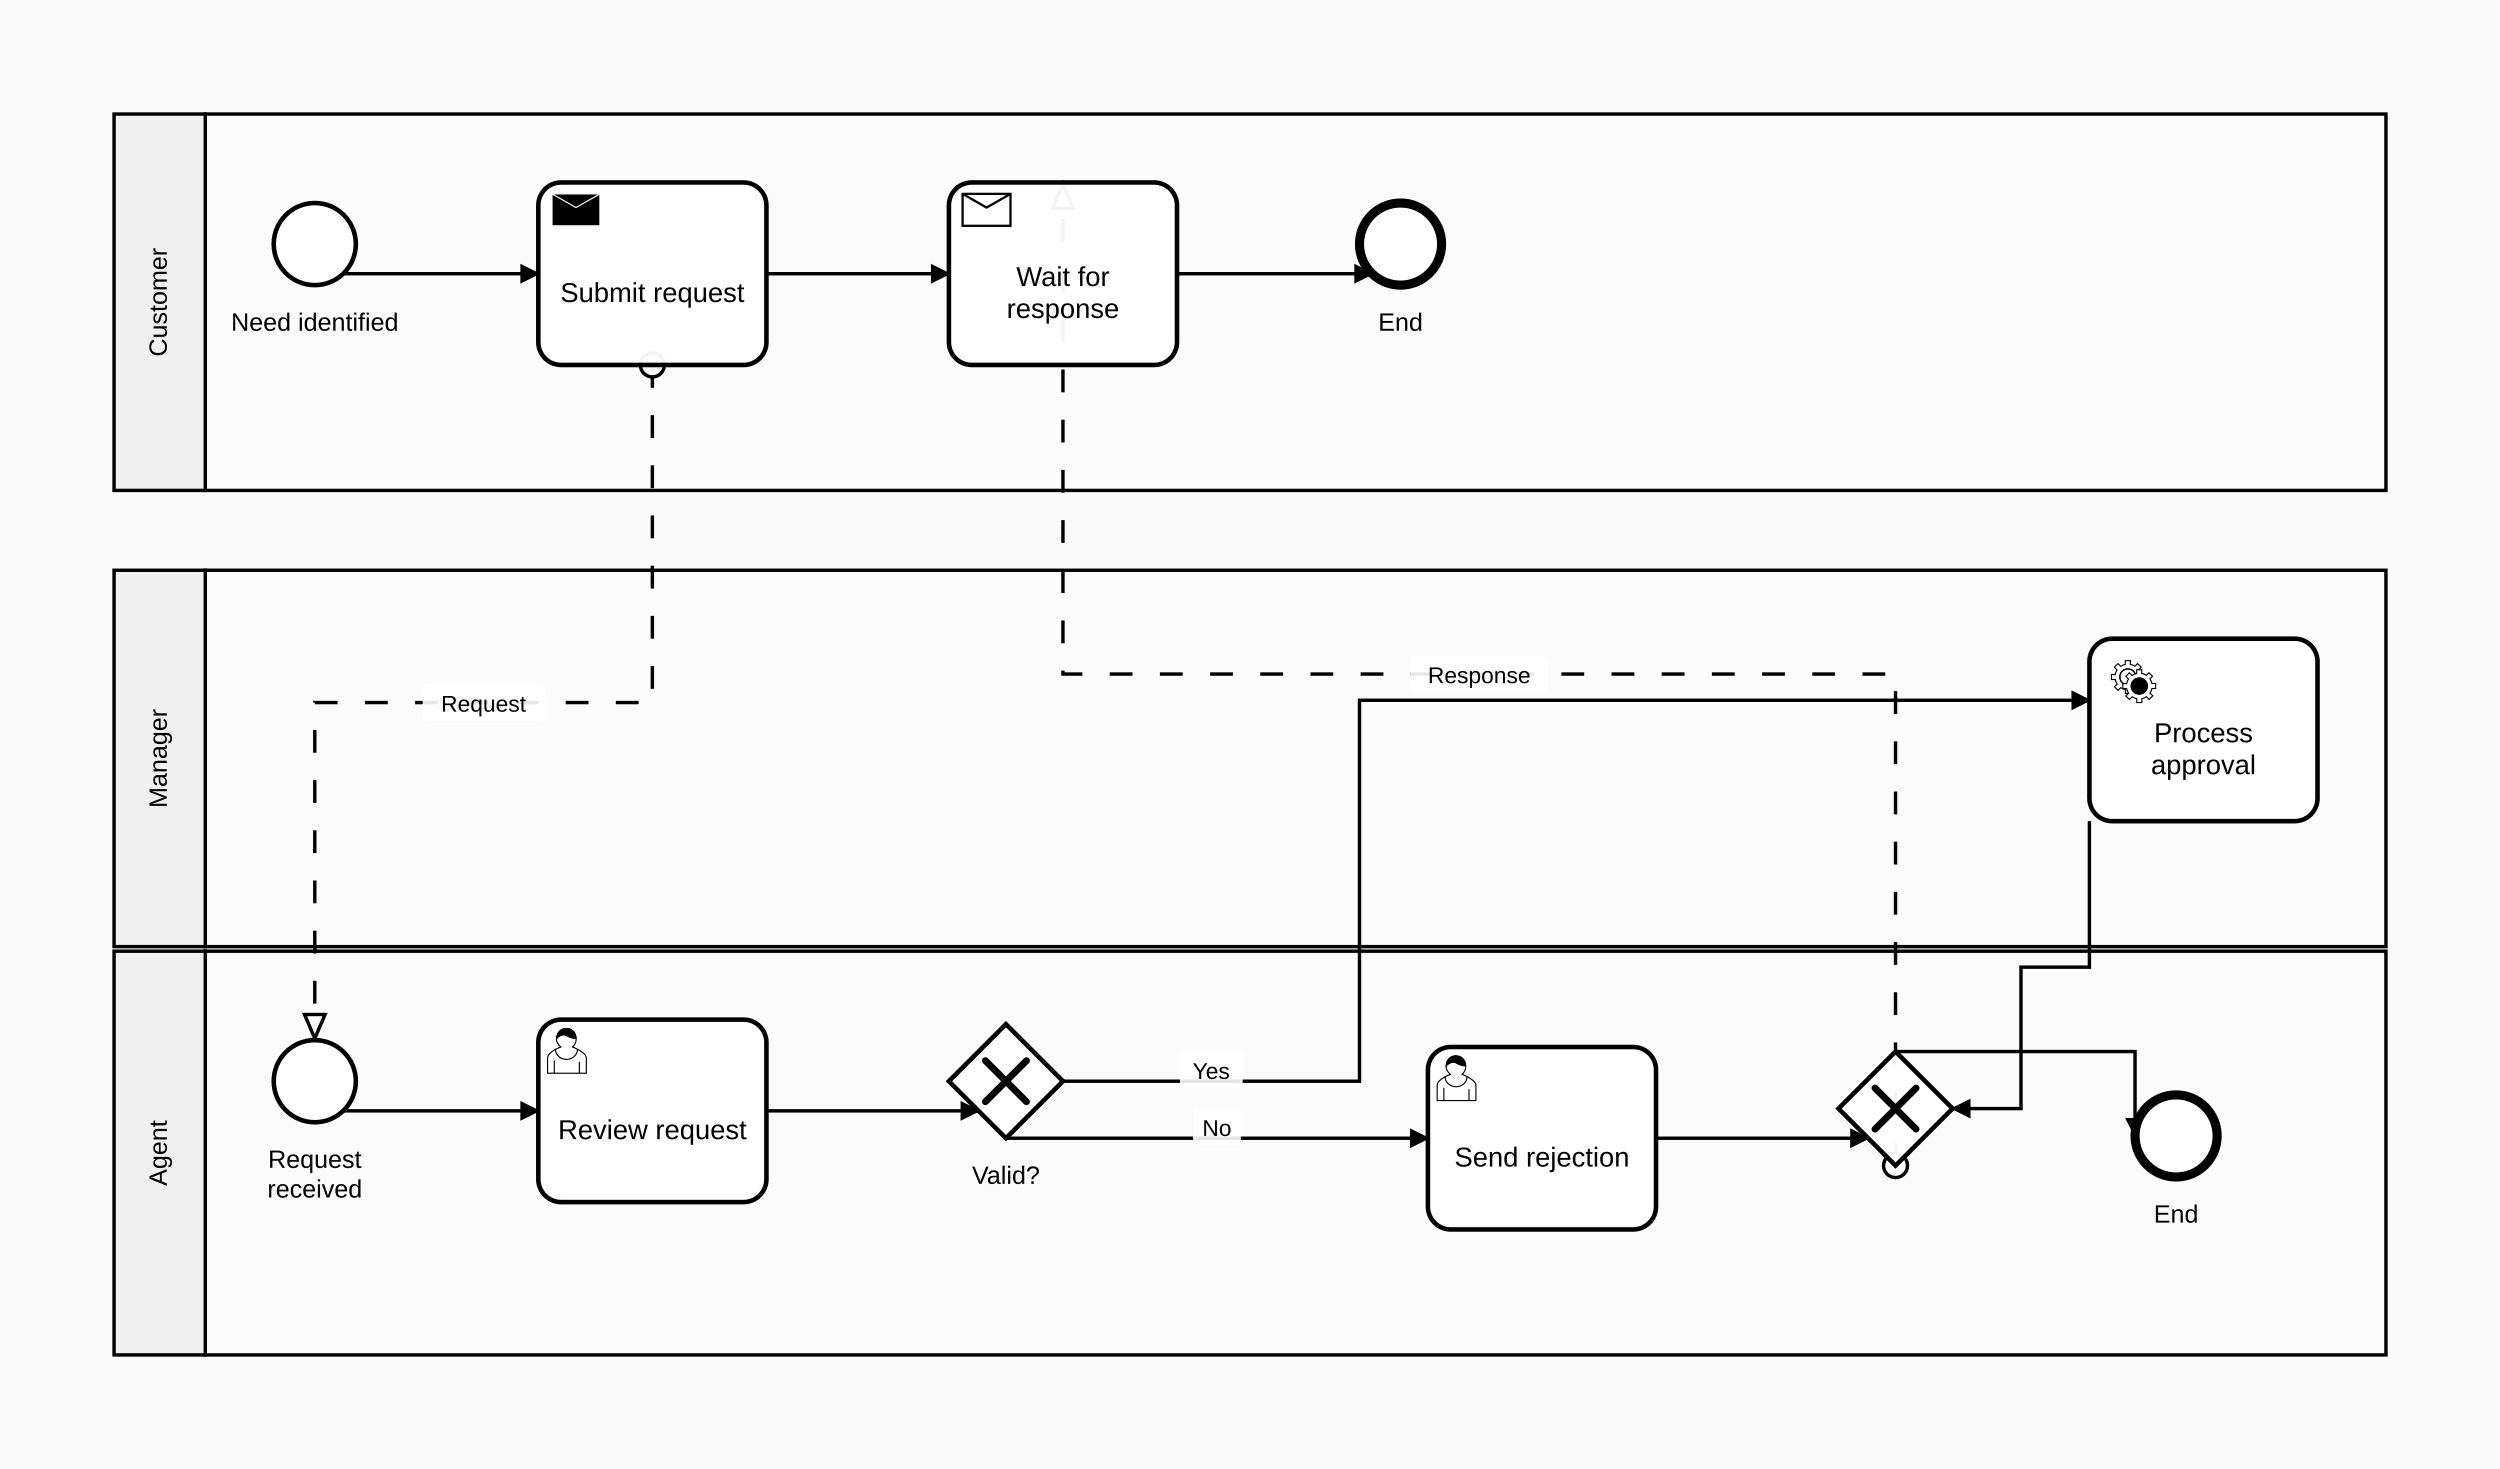
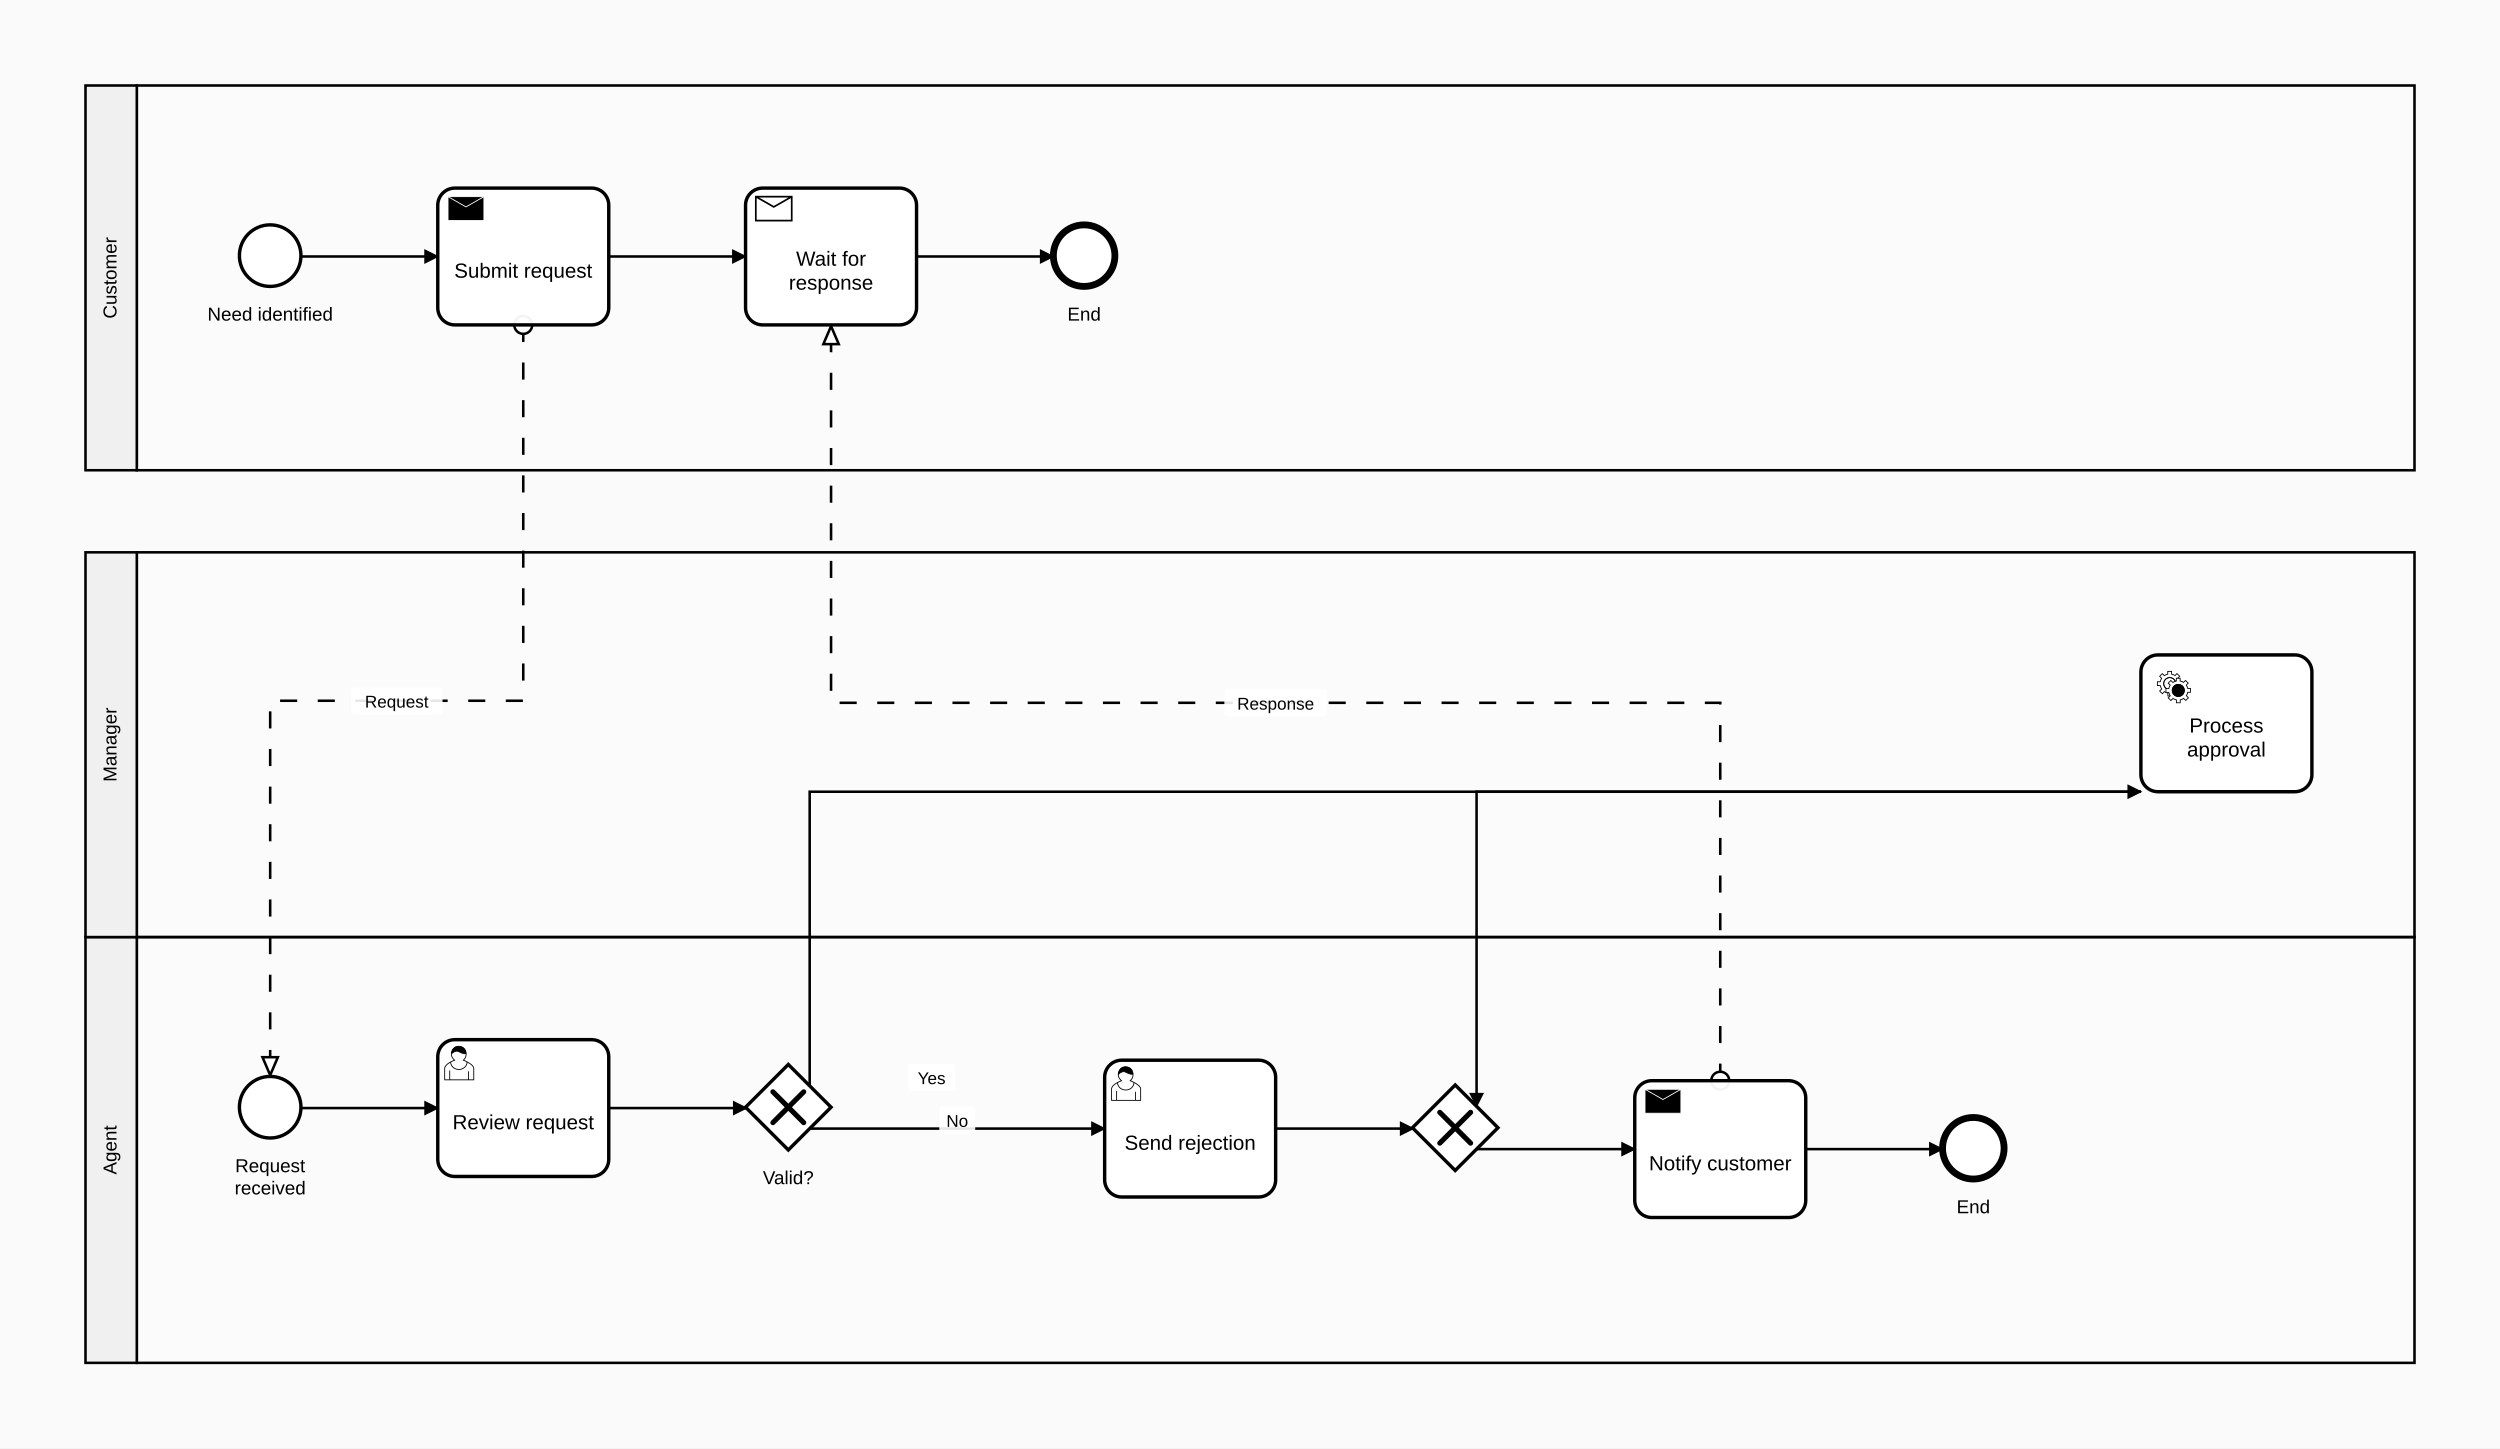
- <svg xmlns="http://www.w3.org/2000/svg" width="1096" height="644" viewBox="0 0 1096 644" font-family="Arial, sans-serif">
+ <svg xmlns="http://www.w3.org/2000/svg" width="1462" height="847" viewBox="0 0 1462 847" font-family="Arial, sans-serif">
  <defs>
    <marker id="seq-end" viewBox="0 0 20 20" refX="11" refY="10" markerWidth="10" markerHeight="10" orient="auto">
      <path d="M 1 5 L 11 10 L 1 15 Z" fill="#000000" stroke="#000000" stroke-width="1" />
    </marker>
    <marker id="seq-default-src" viewBox="0 0 20 20" refX="6" refY="10" markerWidth="10" markerHeight="10" orient="auto">
      <path d="M 6 3 L 10 17" stroke="#000000" stroke-width="1.5" />
    </marker>
    <marker id="seq-conditional-src" viewBox="0 0 20 20" refX="1" refY="10" markerWidth="12" markerHeight="12" orient="auto">
      <path d="M 1 10 L 8 6 L 15 10 L 8 14 Z" fill="#ffffff" stroke="#000000" stroke-width="1" />
    </marker>
    <marker id="msg-start" viewBox="0 0 20 20" refX="6" refY="6" markerWidth="20" markerHeight="20" orient="auto">
      <circle cx="6" cy="6" r="3.5" fill="#ffffff" stroke="#000000" stroke-width="1" />
    </marker>
    <marker id="msg-end" viewBox="0 0 20 20" refX="8.5" refY="5" markerWidth="20" markerHeight="20" orient="auto">
      <path d="m 1 5 l 0 -3 l 7 3 l -7 3 z" fill="#ffffff" stroke="#000000" stroke-width="1" stroke-linecap="butt" />
    </marker>
    <marker id="assoc-end" viewBox="0 0 20 20" refX="11" refY="10" markerWidth="10" markerHeight="10" orient="auto">
      <path d="M 1 5 L 11 10 L 1 15" fill="none" stroke="#000000" stroke-width="1.5" />
    </marker>
  </defs>
-   <rect width="1096" height="644" fill="#fafafa" />
-   <rect x="90" y="50" width="956" height="165" fill="#ffffff" fill-opacity="0.25" stroke="#000000" stroke-width="1.5" />
-   <rect x="50" y="50" width="40" height="165" fill="#f0f0f0" stroke="#000000" stroke-width="1.5" />
-   <text x="70" y="132.5" text-anchor="middle" dominant-baseline="middle" font-size="11" fill="#000000" transform="rotate(-90,70,132.5)">Customer</text>
-   <rect x="90" y="417" width="956" height="177" fill="#ffffff" fill-opacity="0.25" stroke="#000000" stroke-width="1.5" />
-   <rect x="50" y="417" width="40" height="177" fill="#f0f0f0" stroke="#000000" stroke-width="1.5" />
-   <text x="70" y="505.5" text-anchor="middle" dominant-baseline="middle" font-size="11" fill="#000000" transform="rotate(-90,70,505.5)">Agent</text>
-   <rect x="90" y="250" width="956" height="165" fill="#ffffff" fill-opacity="0.25" stroke="#000000" stroke-width="1.5" />
-   <rect x="50" y="250" width="40" height="165" fill="#f0f0f0" stroke="#000000" stroke-width="1.5" />
-   <text x="70" y="332.5" text-anchor="middle" dominant-baseline="middle" font-size="11" fill="#000000" transform="rotate(-90,70,332.5)">Manager</text>
-   <path d="M 150.4 120 L 236 120" stroke="#000000" stroke-width="1.5" fill="none" marker-end="url(#seq-end)" />
-   <path d="M 336 120 L 416 120" stroke="#000000" stroke-width="1.5" fill="none" marker-end="url(#seq-end)" />
-   <path d="M 516 120 L 601.6 120" stroke="#000000" stroke-width="1.5" fill="none" marker-end="url(#seq-end)" />
-   <path d="M 150.4 487 L 236 487" stroke="#000000" stroke-width="1.5" fill="none" marker-end="url(#seq-end)" />
-   <path d="M 336 487 L 429 487" stroke="#000000" stroke-width="1.5" fill="none" marker-end="url(#seq-end)" />
-   <path d="M 466 474 L 596 474 L 596 307 L 916 307" stroke="#000000" stroke-width="1.5" fill="none" marker-end="url(#seq-end)" />
-   <rect x="517.3" y="461" width="27.5" height="16" rx="2" fill="white" fill-opacity="0.9" />
-   <text x="531" y="473" text-anchor="middle" font-size="10" fill="#000000">Yes</text>
-   <path d="M 441 499 L 626 499" stroke="#000000" stroke-width="1.5" fill="none" marker-end="url(#seq-end)" />
-   <rect x="523" y="486" width="21" height="16" rx="2" fill="white" fill-opacity="0.9" />
-   <text x="533.5" y="498" text-anchor="middle" font-size="10" fill="#000000">No</text>
-   <path d="M 916 360 L 916 424 L 886 424 L 886 486 L 856 486" stroke="#000000" stroke-width="1.5" fill="none" marker-end="url(#seq-end)" />
-   <path d="M 726 499 L 819 499" stroke="#000000" stroke-width="1.5" fill="none" marker-end="url(#seq-end)" />
-   <path d="M 831 461 L 936 461 L 936 498" stroke="#000000" stroke-width="1.5" fill="none" marker-end="url(#seq-end)" />
-   <path d="M 286 160 L 286 308 L 138 308 L 138 456" stroke="#000000" stroke-width="1.5" fill="none" stroke-dasharray="10,12" marker-start="url(#msg-start)" marker-end="url(#msg-end)" />
-   <rect x="185.3" y="300" width="53.5" height="16" rx="2" fill="white" fill-opacity="0.9" />
-   <text x="212" y="312" text-anchor="middle" font-size="10" fill="#000000">Request</text>
-   <path d="M 831 511 L 831 295.5 L 466 295.5 L 466 80" stroke="#000000" stroke-width="1.5" fill="none" stroke-dasharray="10,12" marker-start="url(#msg-start)" marker-end="url(#msg-end)" />
-   <rect x="618.5" y="287.5" width="60" height="16" rx="2" fill="white" fill-opacity="0.9" />
-   <text x="648.5" y="299.5" text-anchor="middle" font-size="10" fill="#000000">Response</text>
-   <circle cx="138" cy="107" r="18" fill="#ffffff" fill-opacity="0.95" stroke="#000000" stroke-width="2" />
-   <text x="138" y="145" text-anchor="middle" font-size="11" fill="#000000">Need identified</text>
-   <rect x="236" y="80" width="100" height="80" rx="10" ry="10" fill="#ffffff" fill-opacity="0.95" stroke="#000000" stroke-width="2" />
+   <rect width="1462" height="847" fill="#fafafa" />
+   <rect x="80" y="50" width="1332" height="225" fill="#ffffff" fill-opacity="0.25" stroke="#000000" stroke-width="1.5" />
+   <rect x="50" y="50" width="30" height="225" fill="#f0f0f0" stroke="#000000" stroke-width="1.5" />
+   <text x="65" y="162.5" text-anchor="middle" dominant-baseline="middle" font-size="11" fill="#000000" transform="rotate(-90,65,162.5)">Customer</text>
+   <rect x="80" y="548" width="1332" height="249" fill="#ffffff" fill-opacity="0.25" stroke="#000000" stroke-width="1.5" />
+   <rect x="50" y="548" width="30" height="249" fill="#f0f0f0" stroke="#000000" stroke-width="1.5" />
+   <text x="65" y="672.5" text-anchor="middle" dominant-baseline="middle" font-size="11" fill="#000000" transform="rotate(-90,65,672.5)">Agent</text>
+   <rect x="80" y="323" width="1332" height="225" fill="#ffffff" fill-opacity="0.25" stroke="#000000" stroke-width="1.5" />
+   <rect x="50" y="323" width="30" height="225" fill="#f0f0f0" stroke="#000000" stroke-width="1.5" />
+   <text x="65" y="435.5" text-anchor="middle" dominant-baseline="middle" font-size="11" fill="#000000" transform="rotate(-90,65,435.5)">Manager</text>
+   <path d="M 176 150 L 256 150" stroke="#000000" stroke-width="1.5" fill="none" marker-end="url(#seq-end)" />
+   <path d="M 356 150 L 436 150" stroke="#000000" stroke-width="1.5" fill="none" marker-end="url(#seq-end)" />
+   <path d="M 536 150 L 616 150" stroke="#000000" stroke-width="1.5" fill="none" marker-end="url(#seq-end)" />
+   <path d="M 176 648 L 256 648" stroke="#000000" stroke-width="1.5" fill="none" marker-end="url(#seq-end)" />
+   <path d="M 356 648 L 436.5 648" stroke="#000000" stroke-width="1.5" fill="none" marker-end="url(#seq-end)" />
+   <path d="M 473.5 635 L 473.5 463 L 1252 463" stroke="#000000" stroke-width="1.5" fill="none" marker-end="url(#seq-end)" />
+   <rect x="531.1" y="622" width="27.5" height="16" rx="2" fill="white" fill-opacity="0.9" />
+   <text x="544.8" y="634" text-anchor="middle" font-size="10" fill="#000000">Yes</text>
+   <path d="M 473.5 660 L 646 660" stroke="#000000" stroke-width="1.5" fill="none" marker-end="url(#seq-end)" />
+   <rect x="549.3" y="647" width="21" height="16" rx="2" fill="white" fill-opacity="0.9" />
+   <text x="559.8" y="659" text-anchor="middle" font-size="10" fill="#000000">No</text>
+   <path d="M 1252 463 L 863.5 463 L 863.5 647" stroke="#000000" stroke-width="1.5" fill="none" marker-end="url(#seq-end)" />
+   <path d="M 746 660 L 826.5 660" stroke="#000000" stroke-width="1.5" fill="none" marker-end="url(#seq-end)" />
+   <path d="M 863.5 672 L 956 672" stroke="#000000" stroke-width="1.5" fill="none" marker-end="url(#seq-end)" />
+   <path d="M 1056 672 L 1136 672" stroke="#000000" stroke-width="1.5" fill="none" marker-end="url(#seq-end)" />
+   <path d="M 306 190 L 306 409.8 L 158 409.8 L 158 629.5" stroke="#000000" stroke-width="1.5" fill="none" stroke-dasharray="10,12" marker-start="url(#msg-start)" marker-end="url(#msg-end)" />
+   <rect x="205.3" y="401.8" width="53.5" height="16" rx="2" fill="white" fill-opacity="0.9" />
+   <text x="232" y="413.8" text-anchor="middle" font-size="10" fill="#000000">Request</text>
+   <path d="M 1006 632 L 1006 411 L 486 411 L 486 190" stroke="#000000" stroke-width="1.5" fill="none" stroke-dasharray="10,12" marker-start="url(#msg-start)" marker-end="url(#msg-end)" />
+   <rect x="716" y="403" width="60" height="16" rx="2" fill="white" fill-opacity="0.9" />
+   <text x="746" y="415" text-anchor="middle" font-size="10" fill="#000000">Response</text>
+   <circle cx="158" cy="149.5" r="18" fill="#ffffff" fill-opacity="0.95" stroke="#000000" stroke-width="2" />
+   <text x="158" y="187.5" text-anchor="middle" font-size="11" fill="#000000">Need identified</text>
+   <rect x="256" y="110" width="100" height="80" rx="10" ry="10" fill="#ffffff" fill-opacity="0.95" stroke="#000000" stroke-width="2" />
  <g>
-     <path d="m 242,85 l 0,14 l 21,0 l 0,-14 z l 10.5,6 l 10.5,-6" fill="#000000" stroke="#ffffff" stroke-width="0.5" />
+     <path d="m 262,115 l 0,14 l 21,0 l 0,-14 z l 10.5,6 l 10.5,-6" fill="#000000" stroke="#ffffff" stroke-width="0.5" />
  </g>
-   <text x="286" y="129" text-anchor="middle" dominant-baseline="middle" font-size="12" fill="#000000">Submit request</text>
-   <rect x="416" y="80" width="100" height="80" rx="10" ry="10" fill="#ffffff" fill-opacity="0.95" stroke="#000000" stroke-width="2" />
+   <text x="306" y="159" text-anchor="middle" dominant-baseline="middle" font-size="12" fill="#000000">Submit request</text>
+   <rect x="436" y="110" width="100" height="80" rx="10" ry="10" fill="#ffffff" fill-opacity="0.95" stroke="#000000" stroke-width="2" />
  <g>
-     <path d="m 422,85 l 0,14 l 21,0 l 0,-14 z l 10.5,6 l 10.5,-6" fill="#ffffff" stroke="#000000" stroke-width="1" />
+     <path d="m 442,115 l 0,14 l 21,0 l 0,-14 z l 10.5,6 l 10.5,-6" fill="#ffffff" stroke="#000000" stroke-width="1" />
  </g>
-   <text x="466" y="122" text-anchor="middle" dominant-baseline="middle" font-size="12" fill="#000000">Wait for</text>
-   <text x="466" y="136" text-anchor="middle" dominant-baseline="middle" font-size="12" fill="#000000">response</text>
-   <circle cx="614" cy="107" r="18" fill="#ffffff" fill-opacity="0.95" stroke="#000000" stroke-width="4" />
-   <text x="614" y="145" text-anchor="middle" font-size="11" fill="#000000">End</text>
-   <circle cx="138" cy="474" r="18" fill="#ffffff" fill-opacity="0.95" stroke="#000000" stroke-width="2" />
-   <text x="138" y="512" text-anchor="middle" font-size="11" fill="#000000">Request</text>
-   <text x="138" y="525" text-anchor="middle" font-size="11" fill="#000000">received</text>
-   <rect x="236" y="447" width="100" height="80" rx="10" ry="10" fill="#ffffff" fill-opacity="0.95" stroke="#000000" stroke-width="2" />
+   <text x="486" y="152" text-anchor="middle" dominant-baseline="middle" font-size="12" fill="#000000">Wait for</text>
+   <text x="486" y="166" text-anchor="middle" dominant-baseline="middle" font-size="12" fill="#000000">response</text>
+   <circle cx="634" cy="149.5" r="18" fill="#ffffff" fill-opacity="0.95" stroke="#000000" stroke-width="4" />
+   <text x="634" y="187.5" text-anchor="middle" font-size="11" fill="#000000">End</text>
+   <circle cx="158" cy="647.5" r="18" fill="#ffffff" fill-opacity="0.95" stroke="#000000" stroke-width="2" />
+   <text x="158" y="685.5" text-anchor="middle" font-size="11" fill="#000000">Request</text>
+   <text x="158" y="698.5" text-anchor="middle" font-size="11" fill="#000000">received</text>
+   <rect x="256" y="608" width="100" height="80" rx="10" ry="10" fill="#ffffff" fill-opacity="0.95" stroke="#000000" stroke-width="2" />
  <g>
-     <path d="m 251,459 c 0.909,-0.845 1.594,-2.049 1.594,-3.385 0,-2.554 -1.805,-4.622 -4.357,-4.622 -2.552,0 -4.288,2.068 -4.288,4.622 0,1.348 0.974,2.562 1.896,3.405 -0.529,0.187 -5.669,2.097 -5.794,4.756 v 6.718 h 17 v -6.718 c 0,-2.298 -5.528,-4.595 -6.051,-4.776 z m -8,6 l 0,5.5 m 11,0 l 0,-5" fill="#ffffff" stroke="#000000" stroke-width="0.5" />
-     <path d="m 253.162,460.009 c 0,2.447 -2.158,4.431 -4.821,4.431 -2.665,0 -4.822,-1.981 -4.822,-4.431" fill="none" stroke="#000000" stroke-width="0.5" />
-     <path d="m 244.1,455.2 c 0,0 2.251,-2.358 4.274,-1.177 2.024,1.181 4.221,1.537 4.124,0.965 -0.098,-0.57 -0.117,-3.791 -4.191,-4.136 -3.575,0.001 -4.208,3.367 -4.207,4.348 z" fill="#000000" stroke="#000000" stroke-width="0.5" />
+     <path d="m 271,620 c 0.909,-0.845 1.594,-2.049 1.594,-3.385 0,-2.554 -1.805,-4.622 -4.357,-4.622 -2.552,0 -4.288,2.068 -4.288,4.622 0,1.348 0.974,2.562 1.896,3.405 -0.529,0.187 -5.669,2.097 -5.794,4.756 v 6.718 h 17 v -6.718 c 0,-2.298 -5.528,-4.595 -6.051,-4.776 z m -8,6 l 0,5.5 m 11,0 l 0,-5" fill="#ffffff" stroke="#000000" stroke-width="0.5" />
+     <path d="m 273.162,621.009 c 0,2.447 -2.158,4.431 -4.821,4.431 -2.665,0 -4.822,-1.981 -4.822,-4.431" fill="none" stroke="#000000" stroke-width="0.5" />
+     <path d="m 264.1,616.2 c 0,0 2.251,-2.358 4.274,-1.177 2.024,1.181 4.221,1.537 4.124,0.965 -0.098,-0.57 -0.117,-3.791 -4.191,-4.136 -3.575,0.001 -4.208,3.367 -4.207,4.348 z" fill="#000000" stroke="#000000" stroke-width="0.5" />
  </g>
-   <text x="286" y="496" text-anchor="middle" dominant-baseline="middle" font-size="12" fill="#000000">Review request</text>
-   <polygon points="441,449 466,474 441,499 416,474" fill="#ffffff" fill-opacity="0.95" stroke="#000000" stroke-width="2" />
-   <line x1="432" y1="465" x2="450" y2="483" stroke="#000000" stroke-width="3" stroke-linecap="round" />
-   <line x1="450" y1="465" x2="432" y2="483" stroke="#000000" stroke-width="3" stroke-linecap="round" />
-   <text x="441" y="519" text-anchor="middle" font-size="11" fill="#000000">Valid?</text>
-   <rect x="916" y="280" width="100" height="80" rx="10" ry="10" fill="#ffffff" fill-opacity="0.95" stroke="#000000" stroke-width="2" />
+   <text x="306" y="657" text-anchor="middle" dominant-baseline="middle" font-size="12" fill="#000000">Review request</text>
+   <polygon points="461,622.5 486,647.5 461,672.5 436,647.5" fill="#ffffff" fill-opacity="0.95" stroke="#000000" stroke-width="2" />
+   <line x1="452" y1="638.5" x2="470" y2="656.5" stroke="#000000" stroke-width="3" stroke-linecap="round" />
+   <line x1="470" y1="638.5" x2="452" y2="656.5" stroke="#000000" stroke-width="3" stroke-linecap="round" />
+   <text x="461" y="692.5" text-anchor="middle" font-size="11" fill="#000000">Valid?</text>
+   <rect x="1252" y="383" width="100" height="80" rx="10" ry="10" fill="#ffffff" fill-opacity="0.95" stroke="#000000" stroke-width="2" />
  <g>
-     <path d="m 934,304 v -1.713 c 0.352,-0.071 0.704,-0.178 1.048,-0.321 0.344,-0.145 0.666,-0.321 0.966,-0.521 l 1.194,1.18 1.567,-1.577 -1.195,-1.18 c 0.403,-0.614 0.683,-1.299 0.825,-2.018 l 1.622,-0.01 v -2.22 l -1.637,0.01 c -0.073,-0.352 -0.178,-0.7 -0.324,-1.044 -0.145,-0.344 -0.321,-0.664 -0.523,-0.962 l 1.131,-1.136 -1.583,-1.563 -1.13,1.136 c -0.614,-0.401 -1.303,-0.681 -2.023,-0.822 l 0.009,-1.619 h -2.241 l 0.004,1.631 c -0.354,0.074 -0.705,0.18 -1.05,0.324 -0.344,0.144 -0.665,0.321 -0.964,0.52 l -1.17,-1.158 -1.567,1.579 1.168,1.157 c -0.403,0.613 -0.683,1.298 -0.825,2.017 l -1.659,0.003 v 2.222 l 1.672,-0.006 c 0.073,0.351 0.18,0.702 0.324,1.045 0.145,0.344 0.321,0.664 0.523,0.961 l -1.199,1.197 1.584,1.56 1.196,-1.193 c 0.614,0.403 1.303,0.682 2.023,0.823 l 0.001,1.699 h 2.227 z m 0.221,-3.996 c -1.789,0.75 -3.858,-0.093 -4.61,-1.874 -0.752,-1.783 0.091,-3.846 1.88,-4.596 1.788,-0.749 3.857,0.093 4.609,1.874 0.752,1.782 -0.091,3.846 -1.879,4.596 z" fill="#ffffff" stroke="#000000" stroke-width="0.5" />
-     <path d="m 934.221,300.004 c -1.789,0.75 -3.858,-0.093 -4.61,-1.874 -0.752,-1.783 0.091,-3.846 1.88,-4.596 1.788,-0.749 3.857,0.093 4.609,1.874 0.752,1.782 -0.091,3.846 -1.879,4.596 z" fill="none" stroke="#000000" stroke-width="0.5" />
-     <path d="m 939,308 v -1.713 c 0.352,-0.071 0.704,-0.178 1.048,-0.321 0.344,-0.145 0.666,-0.321 0.966,-0.521 l 1.194,1.18 1.567,-1.577 -1.195,-1.18 c 0.403,-0.614 0.683,-1.299 0.825,-2.018 l 1.622,-0.01 v -2.22 l -1.637,0.01 c -0.073,-0.352 -0.178,-0.7 -0.324,-1.044 -0.145,-0.344 -0.321,-0.664 -0.523,-0.962 l 1.131,-1.136 -1.583,-1.563 -1.13,1.136 c -0.614,-0.401 -1.303,-0.681 -2.023,-0.822 l 0.009,-1.619 h -2.241 l 0.004,1.631 c -0.354,0.074 -0.705,0.18 -1.05,0.324 -0.344,0.144 -0.665,0.321 -0.964,0.52 l -1.17,-1.158 -1.567,1.579 1.168,1.157 c -0.403,0.613 -0.683,1.298 -0.825,2.017 l -1.659,0.003 v 2.222 l 1.672,-0.006 c 0.073,0.351 0.18,0.702 0.324,1.045 0.145,0.344 0.321,0.664 0.523,0.961 l -1.199,1.197 1.584,1.56 1.196,-1.193 c 0.614,0.403 1.303,0.682 2.023,0.823 l 0.001,1.699 h 2.227 z m 0.221,-3.996 c -1.789,0.75 -3.858,-0.093 -4.61,-1.874 -0.752,-1.783 0.091,-3.846 1.88,-4.596 1.788,-0.749 3.857,0.093 4.609,1.874 0.752,1.782 -0.091,3.846 -1.879,4.596 z" fill="#ffffff" stroke="#000000" stroke-width="0.5" />
-     <path d="m 939.221,304.004 c -1.789,0.75 -3.858,-0.093 -4.61,-1.874 -0.752,-1.783 0.091,-3.846 1.88,-4.596 1.788,-0.749 3.857,0.093 4.609,1.874 0.752,1.782 -0.091,3.846 -1.879,4.596 z" fill="#000000" stroke="#000000" stroke-width="0.5" />
+     <path d="m 1270,407 v -1.713 c 0.352,-0.071 0.704,-0.178 1.048,-0.321 0.344,-0.145 0.666,-0.321 0.966,-0.521 l 1.194,1.18 1.567,-1.577 -1.195,-1.18 c 0.403,-0.614 0.683,-1.299 0.825,-2.018 l 1.622,-0.01 v -2.22 l -1.637,0.01 c -0.073,-0.352 -0.178,-0.7 -0.324,-1.044 -0.145,-0.344 -0.321,-0.664 -0.523,-0.962 l 1.131,-1.136 -1.583,-1.563 -1.13,1.136 c -0.614,-0.401 -1.303,-0.681 -2.023,-0.822 l 0.009,-1.619 h -2.241 l 0.004,1.631 c -0.354,0.074 -0.705,0.18 -1.05,0.324 -0.344,0.144 -0.665,0.321 -0.964,0.52 l -1.17,-1.158 -1.567,1.579 1.168,1.157 c -0.403,0.613 -0.683,1.298 -0.825,2.017 l -1.659,0.003 v 2.222 l 1.672,-0.006 c 0.073,0.351 0.18,0.702 0.324,1.045 0.145,0.344 0.321,0.664 0.523,0.961 l -1.199,1.197 1.584,1.56 1.196,-1.193 c 0.614,0.403 1.303,0.682 2.023,0.823 l 0.001,1.699 h 2.227 z m 0.221,-3.996 c -1.789,0.75 -3.858,-0.093 -4.61,-1.874 -0.752,-1.783 0.091,-3.846 1.88,-4.596 1.788,-0.749 3.857,0.093 4.609,1.874 0.752,1.782 -0.091,3.846 -1.879,4.596 z" fill="#ffffff" stroke="#000000" stroke-width="0.5" />
+     <path d="m 1270.221,403.004 c -1.789,0.75 -3.858,-0.093 -4.61,-1.874 -0.752,-1.783 0.091,-3.846 1.88,-4.596 1.788,-0.749 3.857,0.093 4.609,1.874 0.752,1.782 -0.091,3.846 -1.879,4.596 z" fill="none" stroke="#000000" stroke-width="0.5" />
+     <path d="m 1275,411 v -1.713 c 0.352,-0.071 0.704,-0.178 1.048,-0.321 0.344,-0.145 0.666,-0.321 0.966,-0.521 l 1.194,1.18 1.567,-1.577 -1.195,-1.18 c 0.403,-0.614 0.683,-1.299 0.825,-2.018 l 1.622,-0.01 v -2.22 l -1.637,0.01 c -0.073,-0.352 -0.178,-0.7 -0.324,-1.044 -0.145,-0.344 -0.321,-0.664 -0.523,-0.962 l 1.131,-1.136 -1.583,-1.563 -1.13,1.136 c -0.614,-0.401 -1.303,-0.681 -2.023,-0.822 l 0.009,-1.619 h -2.241 l 0.004,1.631 c -0.354,0.074 -0.705,0.18 -1.05,0.324 -0.344,0.144 -0.665,0.321 -0.964,0.52 l -1.17,-1.158 -1.567,1.579 1.168,1.157 c -0.403,0.613 -0.683,1.298 -0.825,2.017 l -1.659,0.003 v 2.222 l 1.672,-0.006 c 0.073,0.351 0.18,0.702 0.324,1.045 0.145,0.344 0.321,0.664 0.523,0.961 l -1.199,1.197 1.584,1.56 1.196,-1.193 c 0.614,0.403 1.303,0.682 2.023,0.823 l 0.001,1.699 h 2.227 z m 0.221,-3.996 c -1.789,0.75 -3.858,-0.093 -4.61,-1.874 -0.752,-1.783 0.091,-3.846 1.88,-4.596 1.788,-0.749 3.857,0.093 4.609,1.874 0.752,1.782 -0.091,3.846 -1.879,4.596 z" fill="#ffffff" stroke="#000000" stroke-width="0.5" />
+     <path d="m 1275.221,407.004 c -1.789,0.75 -3.858,-0.093 -4.61,-1.874 -0.752,-1.783 0.091,-3.846 1.88,-4.596 1.788,-0.749 3.857,0.093 4.609,1.874 0.752,1.782 -0.091,3.846 -1.879,4.596 z" fill="#000000" stroke="#000000" stroke-width="0.5" />
  </g>
-   <text x="966" y="322" text-anchor="middle" dominant-baseline="middle" font-size="12" fill="#000000">Process</text>
-   <text x="966" y="336" text-anchor="middle" dominant-baseline="middle" font-size="12" fill="#000000">approval</text>
-   <rect x="626" y="459" width="100" height="80" rx="10" ry="10" fill="#ffffff" fill-opacity="0.95" stroke="#000000" stroke-width="2" />
+   <text x="1302" y="425" text-anchor="middle" dominant-baseline="middle" font-size="12" fill="#000000">Process</text>
+   <text x="1302" y="439" text-anchor="middle" dominant-baseline="middle" font-size="12" fill="#000000">approval</text>
+   <rect x="646" y="620" width="100" height="80" rx="10" ry="10" fill="#ffffff" fill-opacity="0.95" stroke="#000000" stroke-width="2" />
  <g>
-     <path d="m 641,471 c 0.909,-0.845 1.594,-2.049 1.594,-3.385 0,-2.554 -1.805,-4.622 -4.357,-4.622 -2.552,0 -4.288,2.068 -4.288,4.622 0,1.348 0.974,2.562 1.896,3.405 -0.529,0.187 -5.669,2.097 -5.794,4.756 v 6.718 h 17 v -6.718 c 0,-2.298 -5.528,-4.595 -6.051,-4.776 z m -8,6 l 0,5.5 m 11,0 l 0,-5" fill="#ffffff" stroke="#000000" stroke-width="0.5" />
-     <path d="m 643.162,472.009 c 0,2.447 -2.158,4.431 -4.821,4.431 -2.665,0 -4.822,-1.981 -4.822,-4.431" fill="none" stroke="#000000" stroke-width="0.5" />
-     <path d="m 634.1,467.2 c 0,0 2.251,-2.358 4.274,-1.177 2.024,1.181 4.221,1.537 4.124,0.965 -0.098,-0.57 -0.117,-3.791 -4.191,-4.136 -3.575,0.001 -4.208,3.367 -4.207,4.348 z" fill="#000000" stroke="#000000" stroke-width="0.5" />
+     <path d="m 661,632 c 0.909,-0.845 1.594,-2.049 1.594,-3.385 0,-2.554 -1.805,-4.622 -4.357,-4.622 -2.552,0 -4.288,2.068 -4.288,4.622 0,1.348 0.974,2.562 1.896,3.405 -0.529,0.187 -5.669,2.097 -5.794,4.756 v 6.718 h 17 v -6.718 c 0,-2.298 -5.528,-4.595 -6.051,-4.776 z m -8,6 l 0,5.5 m 11,0 l 0,-5" fill="#ffffff" stroke="#000000" stroke-width="0.5" />
+     <path d="m 663.162,633.009 c 0,2.447 -2.158,4.431 -4.821,4.431 -2.665,0 -4.822,-1.981 -4.822,-4.431" fill="none" stroke="#000000" stroke-width="0.5" />
+     <path d="m 654.1,628.2 c 0,0 2.251,-2.358 4.274,-1.177 2.024,1.181 4.221,1.537 4.124,0.965 -0.098,-0.57 -0.117,-3.791 -4.191,-4.136 -3.575,0.001 -4.208,3.367 -4.207,4.348 z" fill="#000000" stroke="#000000" stroke-width="0.5" />
  </g>
-   <text x="676" y="508" text-anchor="middle" dominant-baseline="middle" font-size="12" fill="#000000">Send rejection</text>
-   <polygon points="831,461 856,486 831,511 806,486" fill="#ffffff" fill-opacity="0.95" stroke="#000000" stroke-width="2" />
-   <line x1="822" y1="477" x2="840" y2="495" stroke="#000000" stroke-width="3" stroke-linecap="round" />
-   <line x1="840" y1="477" x2="822" y2="495" stroke="#000000" stroke-width="3" stroke-linecap="round" />
-   <circle cx="954" cy="498" r="18" fill="#ffffff" fill-opacity="0.95" stroke="#000000" stroke-width="4" />
-   <text x="954" y="536" text-anchor="middle" font-size="11" fill="#000000">End</text>
+   <text x="696" y="669" text-anchor="middle" dominant-baseline="middle" font-size="12" fill="#000000">Send rejection</text>
+   <polygon points="851,634.5 876,659.5 851,684.5 826,659.5" fill="#ffffff" fill-opacity="0.95" stroke="#000000" stroke-width="2" />
+   <line x1="842" y1="650.5" x2="860" y2="668.5" stroke="#000000" stroke-width="3" stroke-linecap="round" />
+   <line x1="860" y1="650.5" x2="842" y2="668.5" stroke="#000000" stroke-width="3" stroke-linecap="round" />
+   <rect x="956" y="632" width="100" height="80" rx="10" ry="10" fill="#ffffff" fill-opacity="0.95" stroke="#000000" stroke-width="2" />
+   <g>
+     <path d="m 962,637 l 0,14 l 21,0 l 0,-14 z l 10.5,6 l 10.5,-6" fill="#000000" stroke="#ffffff" stroke-width="0.5" />
+   </g>
+   <text x="1006" y="681" text-anchor="middle" dominant-baseline="middle" font-size="12" fill="#000000">Notify customer</text>
+   <circle cx="1154" cy="671.5" r="18" fill="#ffffff" fill-opacity="0.95" stroke="#000000" stroke-width="4" />
+   <text x="1154" y="709.5" text-anchor="middle" font-size="11" fill="#000000">End</text>
</svg>
